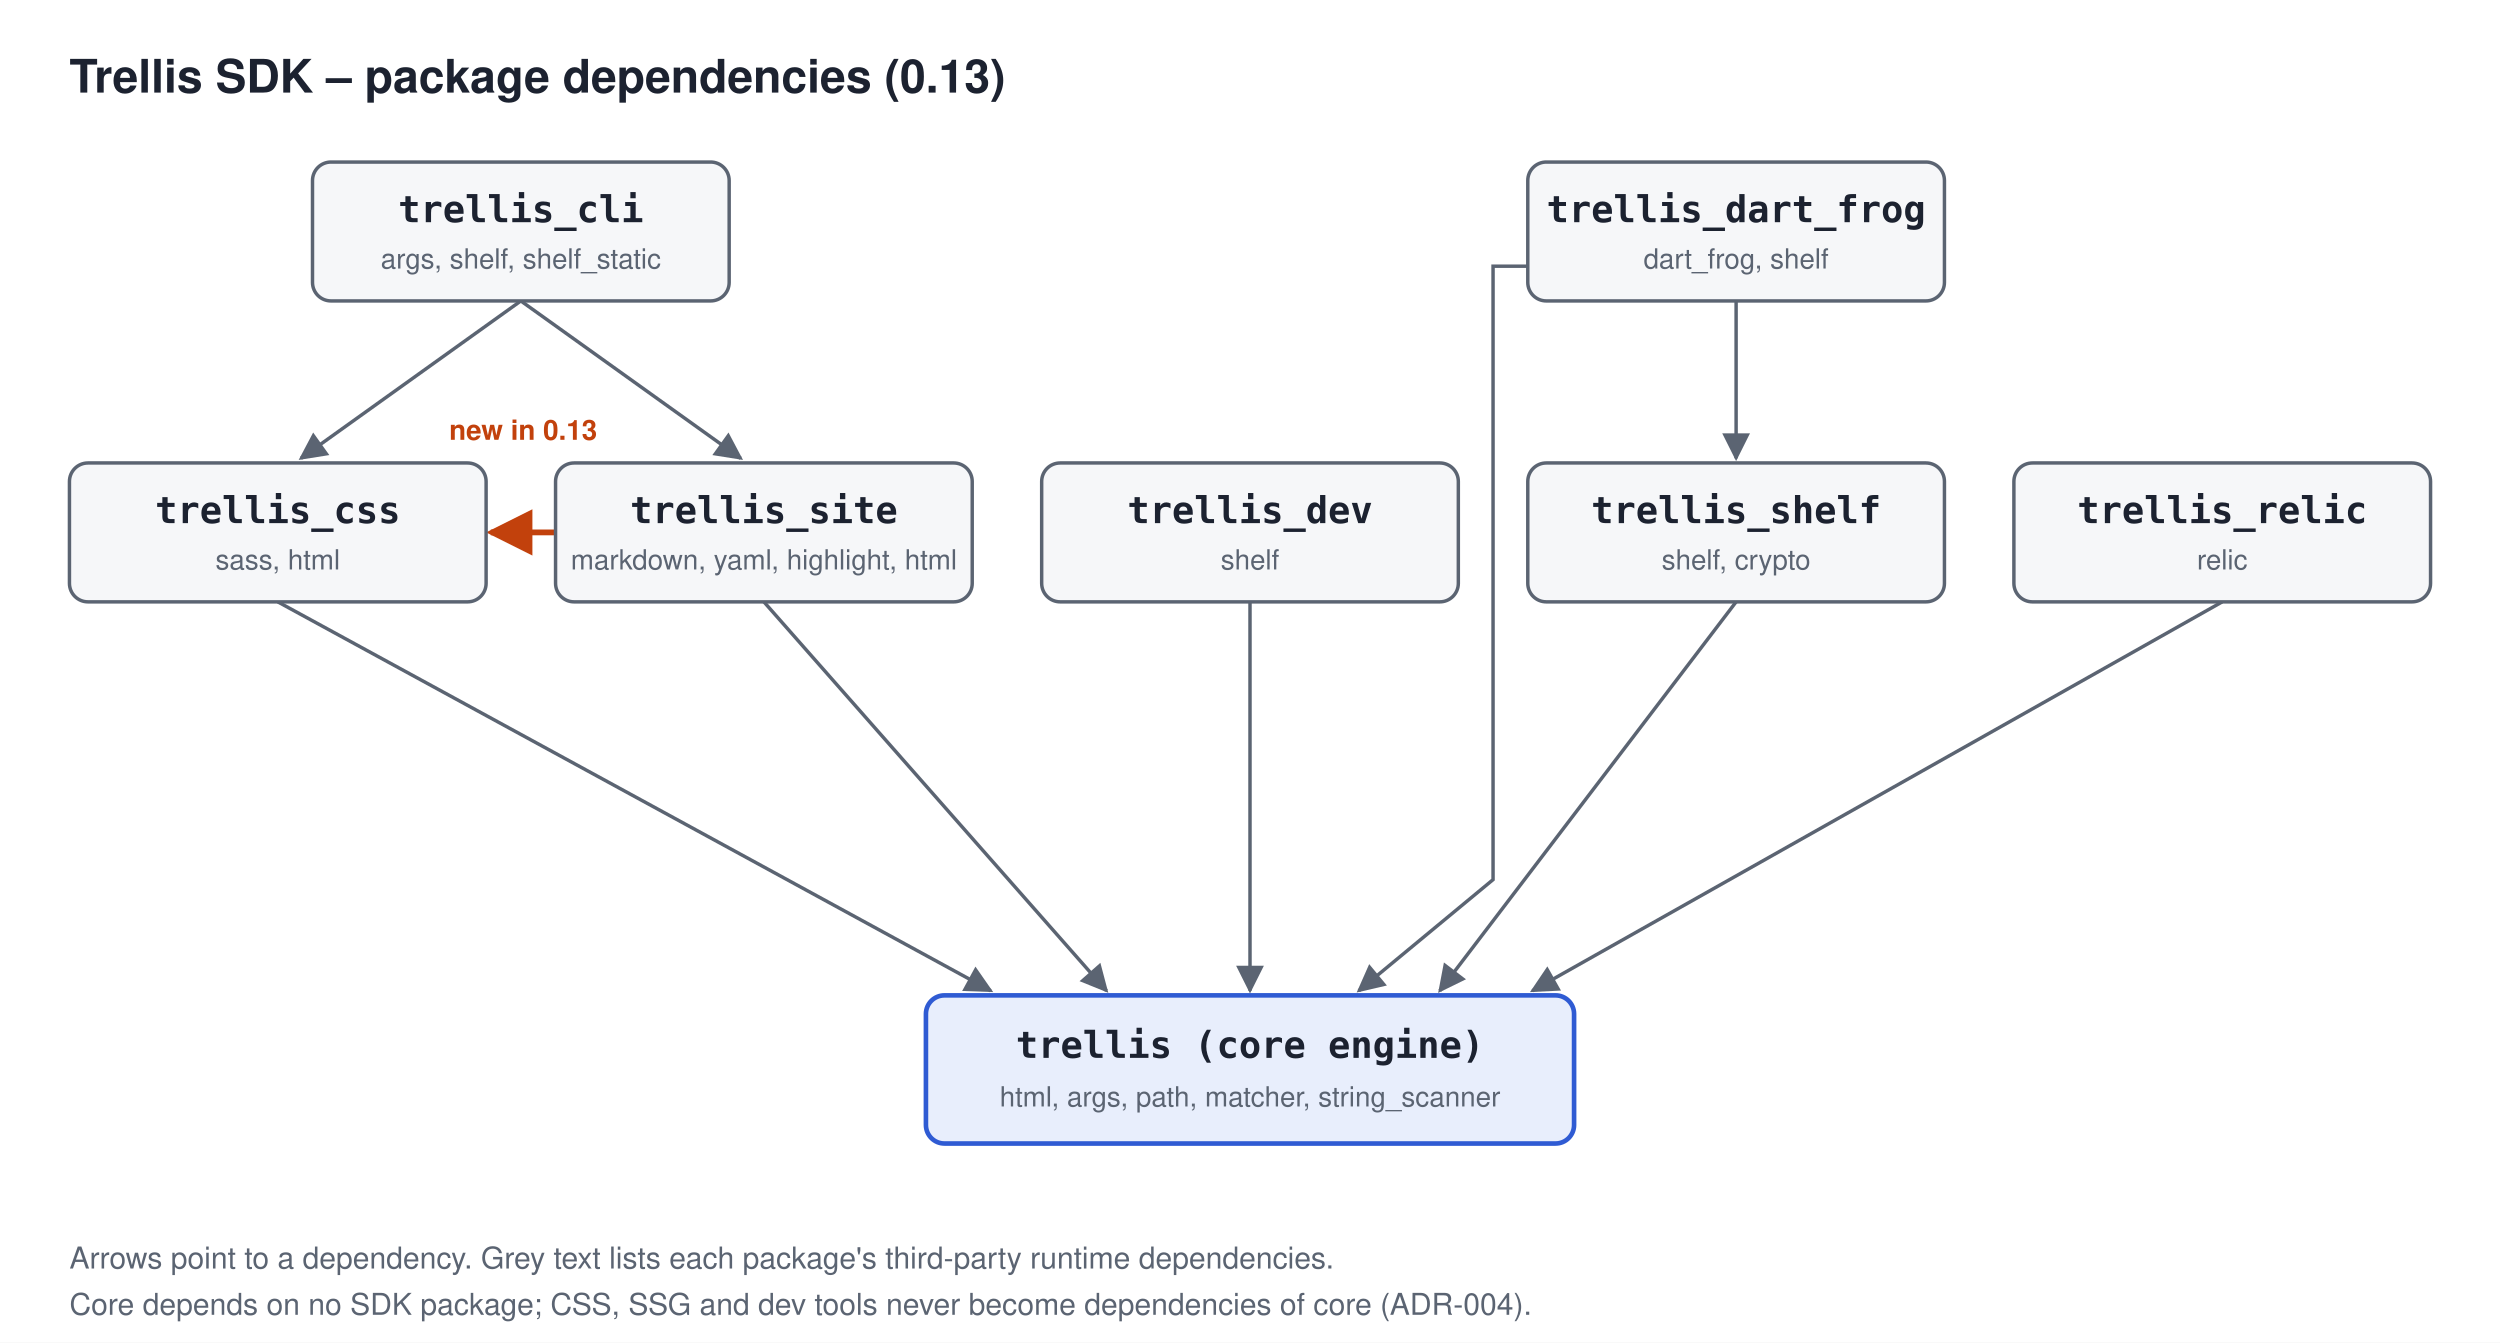
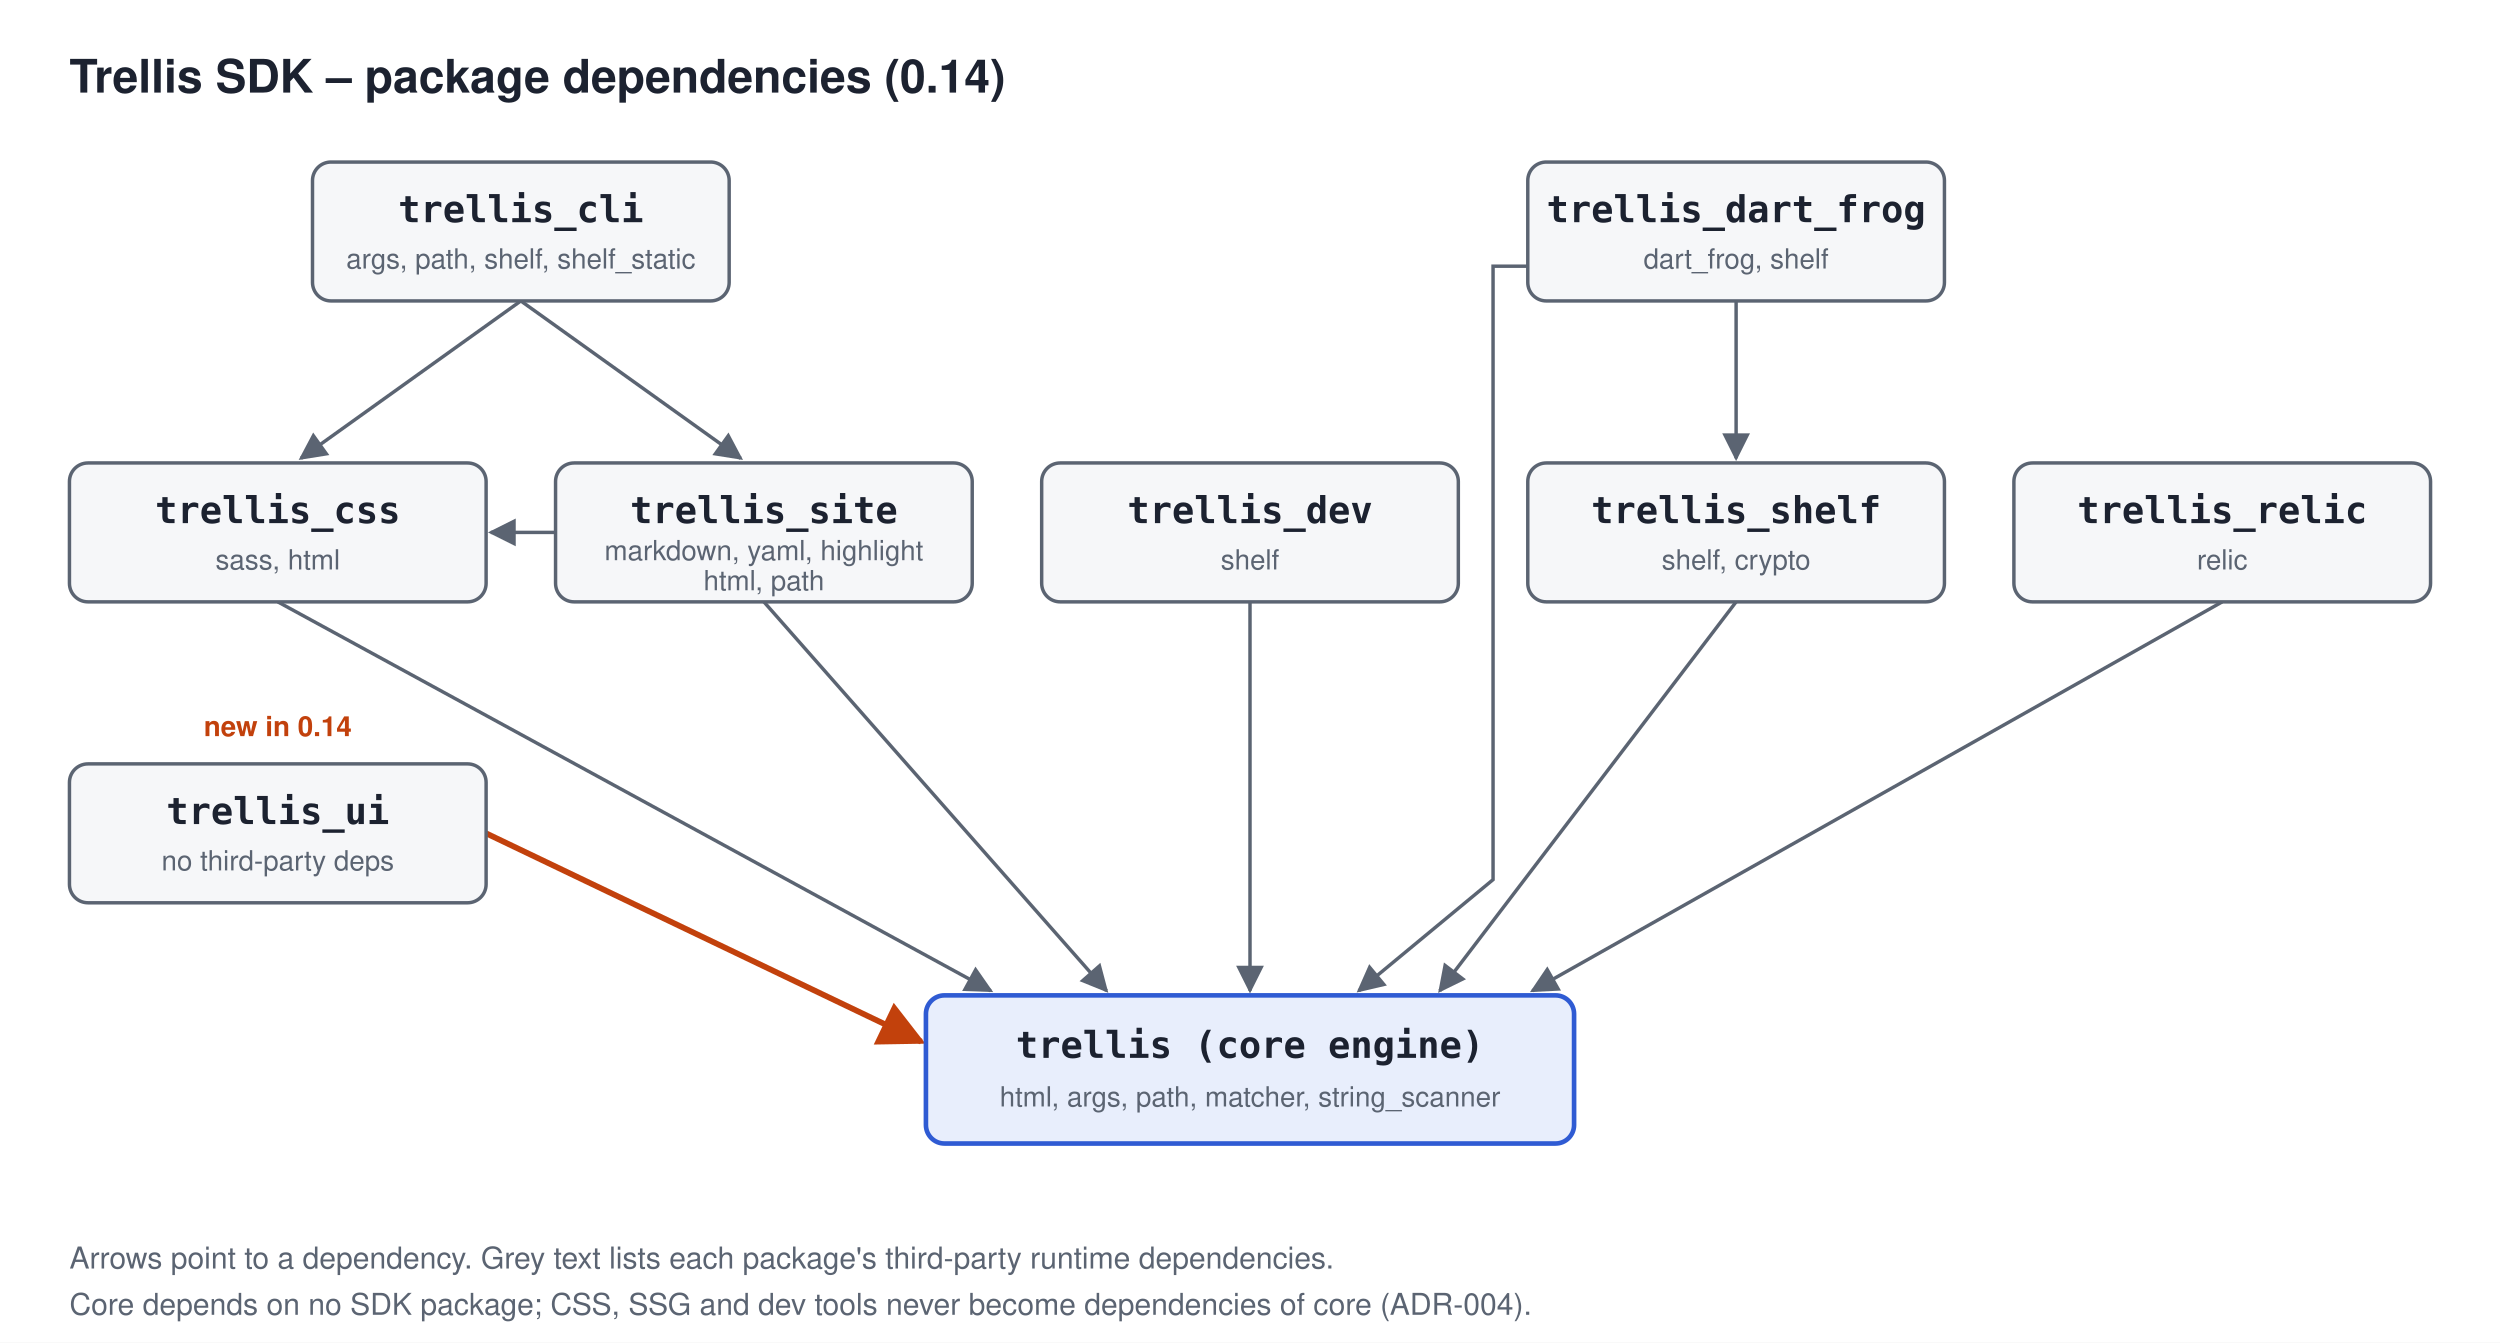
<svg xmlns="http://www.w3.org/2000/svg" viewBox="0 0 1080 580" width="1080" height="580" role="img" aria-labelledby="t d">
  <style>
    .bg { fill: #ffffff; }
    .box { fill: #f6f7f9; stroke: #5b6472; stroke-width: 1.5; }
    .core { fill: #e8eefc; stroke: #2f5bd3; stroke-width: 2; }
    .name { font: 600 16px ui-monospace, SFMono-Regular, Menlo, Consolas, monospace; fill: #1c2230; }
    .ext { font: 12px ui-sans-serif, -apple-system, "Segoe UI", Helvetica, Arial, sans-serif; fill: #5b6472; }
    .title { font: 600 20px ui-sans-serif, -apple-system, "Segoe UI", Helvetica, Arial, sans-serif; fill: #1c2230; }
    .note { font: 13px ui-sans-serif, -apple-system, "Segoe UI", Helvetica, Arial, sans-serif; fill: #5b6472; }
    .edge { fill: none; stroke: #5b6472; stroke-width: 1.5; }
    .edge-new { fill: none; stroke: #c2410c; stroke-width: 2.5; }
    .label-new { font: 600 12px ui-sans-serif, -apple-system, "Segoe UI", Helvetica, Arial, sans-serif; fill: #c2410c; }
    .head { fill: #5b6472; }
    .head-new { fill: #c2410c; }
    @media (prefers-color-scheme: dark) {
      .bg { fill: #14171d; }
      .box { fill: #1e232c; stroke: #8a93a3; }
      .core { fill: #1b2742; stroke: #7da2ff; }
      .name, .title { fill: #e6e9ef; }
      .ext, .note { fill: #9aa3b2; }
      .edge { stroke: #8a93a3; }
      .head { fill: #8a93a3; }
      .edge-new { stroke: #fb923c; }
      .head-new, .label-new { fill: #fb923c; }
    }
  </style>
  <defs>
    <marker id="a" viewBox="0 0 10 10" refX="9" refY="5" markerWidth="8" markerHeight="8" orient="auto-start-reverse">
      <path class="head" d="M0,0 L10,5 L0,10 z" />
    </marker>
    <marker id="an" viewBox="0 0 10 10" refX="9" refY="5" markerWidth="8" markerHeight="8" orient="auto-start-reverse">
      <path class="head-new" d="M0,0 L10,5 L0,10 z" />
    </marker>
  </defs>
  <rect class="bg" width="1080" height="580" />
-   <text class="title" x="30" y="40">Trellis SDK – package dependencies (0.13)</text>
+   <text class="title" x="30" y="40">Trellis SDK – package dependencies (0.14)</text>
  <path class="edge" d="M225,130 L130,198" marker-end="url(#a)" />
  <path class="edge" d="M225,130 L320,198" marker-end="url(#a)" />
-   <path class="edge-new" d="M240,230 L212,230" marker-end="url(#an)" />
-   <text class="label-new" x="226" y="190" text-anchor="middle">new in 0.13</text>
+   <path class="edge" d="M240,230 L212,230" marker-end="url(#a)" />
  <path class="edge" d="M750,130 L750,198" marker-end="url(#a)" />
  <path class="edge" d="M660,115 L645,115 L645,380 L587,428" marker-end="url(#a)" />
  <path class="edge" d="M120,260 L428,428" marker-end="url(#a)" />
  <path class="edge" d="M330,260 L478,428" marker-end="url(#a)" />
  <path class="edge" d="M540,260 L540,428" marker-end="url(#a)" />
  <path class="edge" d="M750,260 L622,428" marker-end="url(#a)" />
  <path class="edge" d="M960,260 L662,428" marker-end="url(#a)" />
+   <path class="edge-new" d="M210,360 L398,450" marker-end="url(#an)" />
+   <text class="label-new" x="120" y="318" text-anchor="middle">new in 0.14</text>
  <rect class="box" x="135" y="70" width="180" height="60" rx="8" />
  <text class="name" x="225" y="96" text-anchor="middle">trellis_cli</text>
-   <text class="ext" x="225" y="116" text-anchor="middle">args, shelf, shelf_static</text>
+   <text class="ext" x="225" y="116" text-anchor="middle">args, path, shelf, shelf_static</text>
  <rect class="box" x="660" y="70" width="180" height="60" rx="8" />
  <text class="name" x="750" y="96" text-anchor="middle">trellis_dart_frog</text>
  <text class="ext" x="750" y="116" text-anchor="middle">dart_frog, shelf</text>
  <rect class="box" x="30" y="200" width="180" height="60" rx="8" />
  <text class="name" x="120" y="226" text-anchor="middle">trellis_css</text>
  <text class="ext" x="120" y="246" text-anchor="middle">sass, html</text>
+   <rect class="box" x="30" y="330" width="180" height="60" rx="8" />
+   <text class="name" x="120" y="356" text-anchor="middle">trellis_ui</text>
+   <text class="ext" x="120" y="376" text-anchor="middle">no third-party deps</text>
  <rect class="box" x="240" y="200" width="180" height="60" rx="8" />
  <text class="name" x="330" y="226" text-anchor="middle">trellis_site</text>
-   <text class="ext" x="330" y="246" text-anchor="middle">markdown, yaml, highlight, html</text>
+   <text class="ext" x="330" y="242" text-anchor="middle">markdown, yaml, highlight</text>
+   <text class="ext" x="330" y="255" text-anchor="middle">html, path</text>
  <rect class="box" x="450" y="200" width="180" height="60" rx="8" />
  <text class="name" x="540" y="226" text-anchor="middle">trellis_dev</text>
  <text class="ext" x="540" y="246" text-anchor="middle">shelf</text>
  <rect class="box" x="660" y="200" width="180" height="60" rx="8" />
  <text class="name" x="750" y="226" text-anchor="middle">trellis_shelf</text>
  <text class="ext" x="750" y="246" text-anchor="middle">shelf, crypto</text>
  <rect class="box" x="870" y="200" width="180" height="60" rx="8" />
  <text class="name" x="960" y="226" text-anchor="middle">trellis_relic</text>
  <text class="ext" x="960" y="246" text-anchor="middle">relic</text>
  <rect class="core" x="400" y="430" width="280" height="64" rx="8" />
  <text class="name" x="540" y="457" text-anchor="middle">trellis (core engine)</text>
  <text class="ext" x="540" y="478" text-anchor="middle">html, args, path, matcher, string_scanner</text>
  <text class="note" x="30" y="548">Arrows point to a dependency. Grey text lists each package's third-party runtime dependencies.</text>
  <text class="note" x="30" y="568">Core depends on no SDK package; CSS, SSG and dev tools never become dependencies of core (ADR-004).</text>
</svg>
